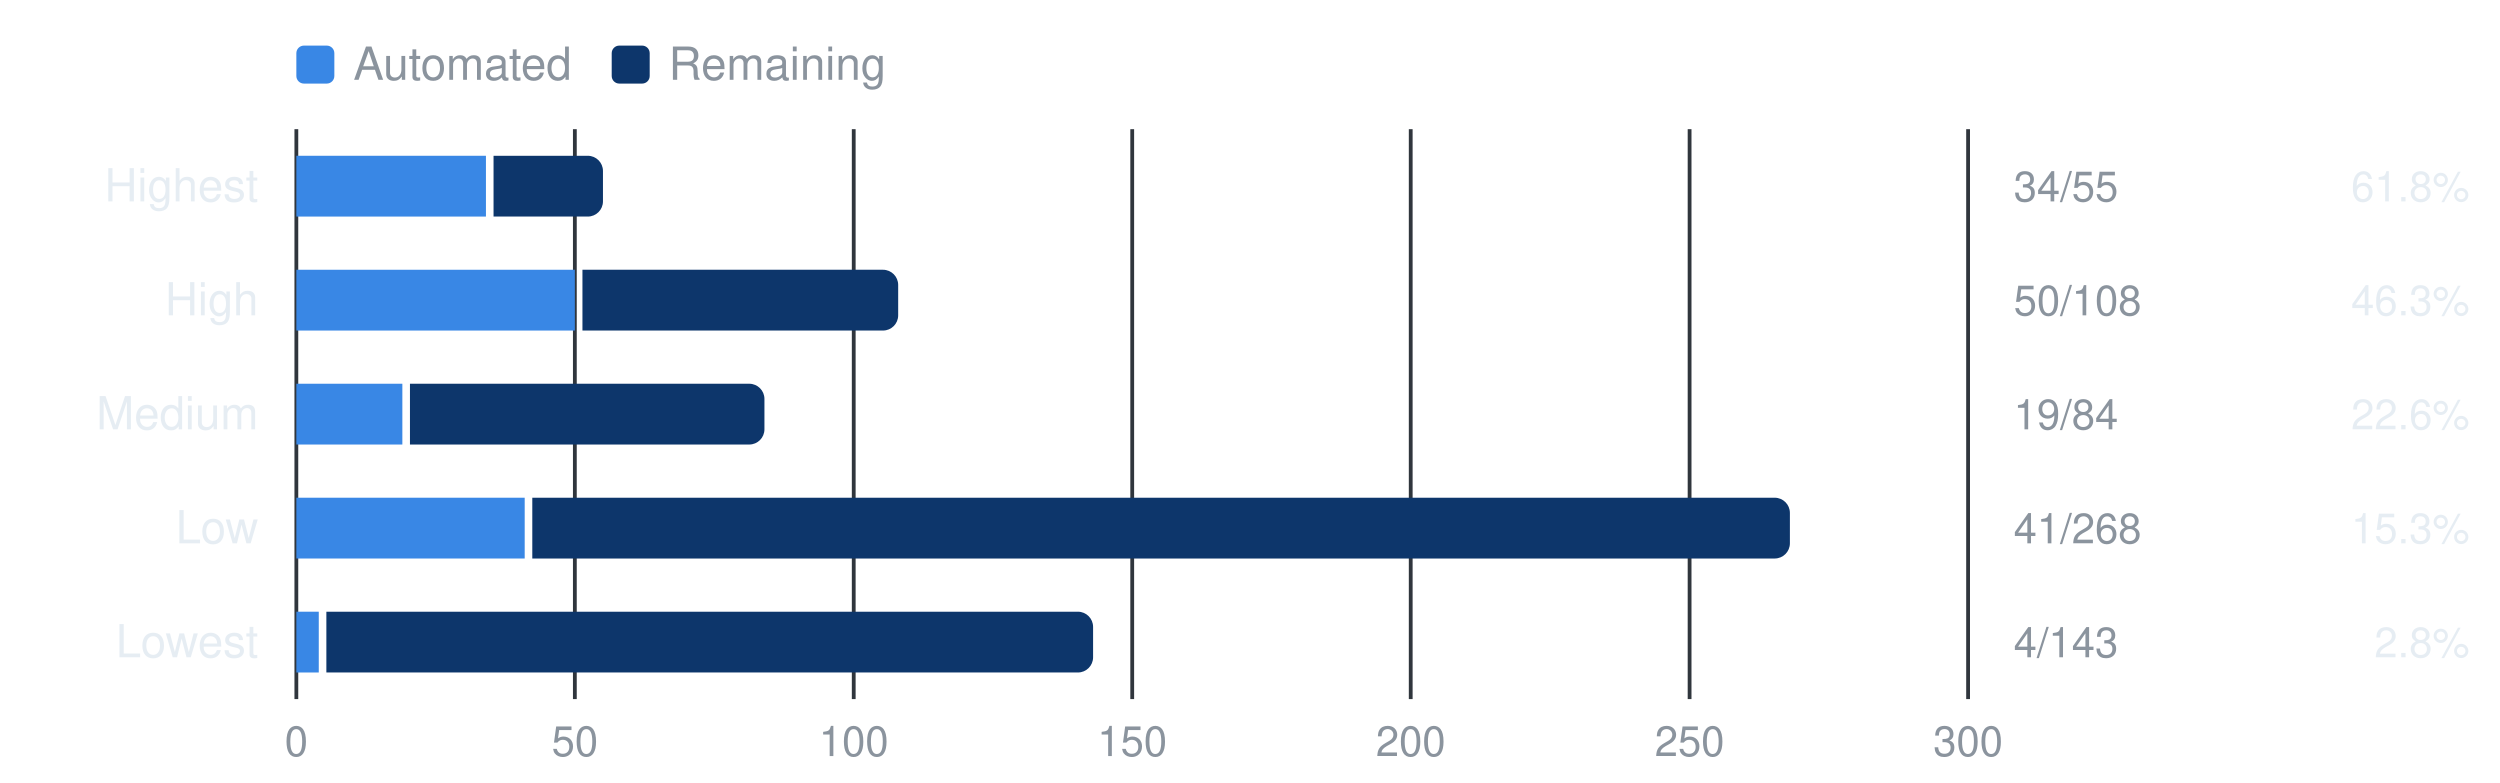
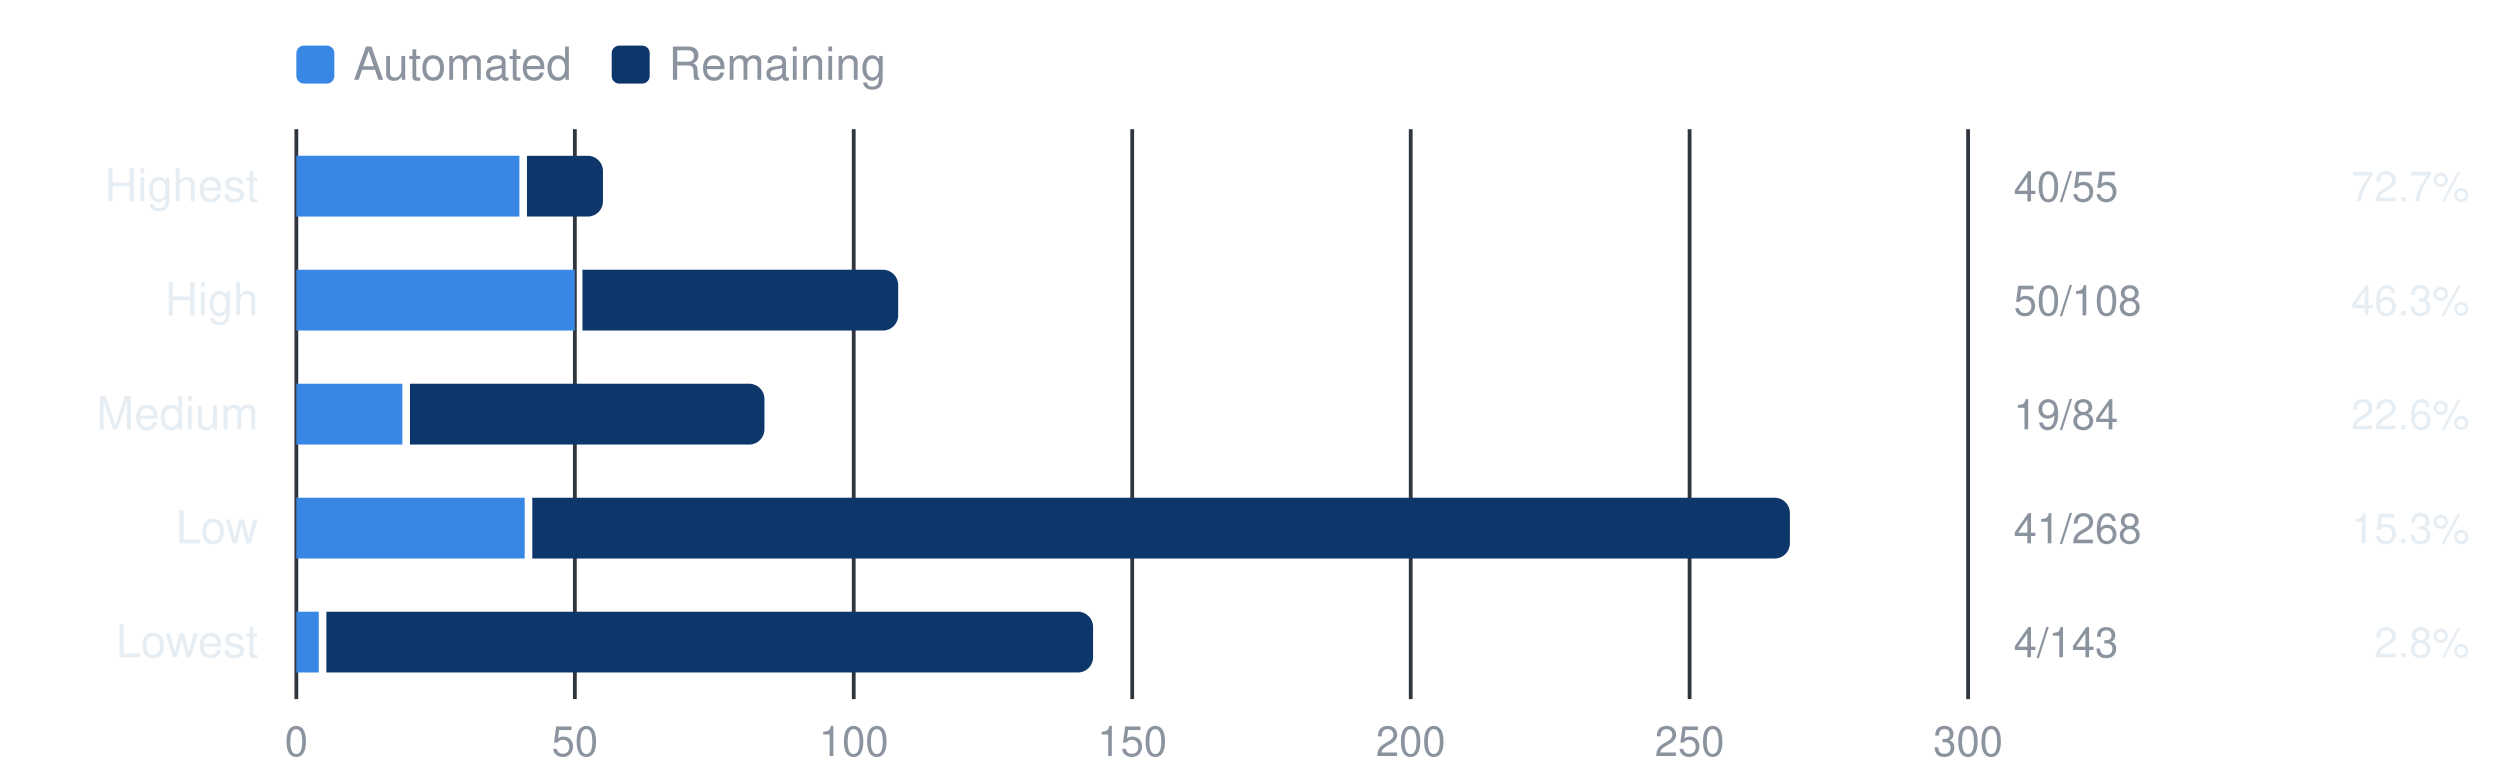
<svg xmlns="http://www.w3.org/2000/svg" width="658" height="206" viewBox="0 0 658 206" role="img" aria-label="Automated versus remaining conda CLI test cases, by priority">
  <g font-family="-apple-system,BlinkMacSystemFont,Segoe UI,Helvetica,Arial,sans-serif" font-size="12">
    <rect x="78" y="12" width="10" height="10" rx="2" fill="#3987e5" />
    <text x="93" y="21" fill="#8b949e">Automated</text>
    <rect x="161" y="12" width="10" height="10" rx="2" fill="#0d366b" />
    <text x="176" y="21" fill="#8b949e">Remaining</text>
    <line x1="78.0" y1="34" x2="78.0" y2="184" stroke="#30363d" stroke-width="1" />
    <text x="78.0" y="199" fill="#8b949e" font-size="11" text-anchor="middle">0</text>
    <line x1="151.3" y1="34" x2="151.3" y2="184" stroke="#30363d" stroke-width="1" />
    <text x="151.3" y="199" fill="#8b949e" font-size="11" text-anchor="middle">50</text>
    <line x1="224.7" y1="34" x2="224.7" y2="184" stroke="#30363d" stroke-width="1" />
    <text x="224.7" y="199" fill="#8b949e" font-size="11" text-anchor="middle">100</text>
    <line x1="298.0" y1="34" x2="298.0" y2="184" stroke="#30363d" stroke-width="1" />
    <text x="298.0" y="199" fill="#8b949e" font-size="11" text-anchor="middle">150</text>
    <line x1="371.3" y1="34" x2="371.3" y2="184" stroke="#30363d" stroke-width="1" />
    <text x="371.3" y="199" fill="#8b949e" font-size="11" text-anchor="middle">200</text>
    <line x1="444.7" y1="34" x2="444.7" y2="184" stroke="#30363d" stroke-width="1" />
    <text x="444.7" y="199" fill="#8b949e" font-size="11" text-anchor="middle">250</text>
    <line x1="518.0" y1="34" x2="518.0" y2="184" stroke="#30363d" stroke-width="1" />
    <text x="518.0" y="199" fill="#8b949e" font-size="11" text-anchor="middle">300</text>
    <text x="68" y="53.0" fill="#e6edf3" text-anchor="end">Highest</text>
-     <path d="M78.0,41.0h49.9v16.0h-49.9z" fill="#3987e5" />
-     <path d="M129.9,41.0H154.7A4,4 0 0 1 158.7,45.0V53.0A4,4 0 0 1 154.7,57.0H129.9z" fill="#0d366b" />
-     <text x="530" y="53.0" fill="#8b949e" font-size="11">34/55</text>
-     <text x="650" y="53.0" fill="#e6edf3" font-size="11" text-anchor="end">61.8%</text>
+     <path d="M78.0,41.0h58.7v16.0h-58.7z" fill="#3987e5" />
+     <path d="M138.7,41.0H154.7A4,4 0 0 1 158.7,45.0V53.0A4,4 0 0 1 154.7,57.0H138.7z" fill="#0d366b" />
+     <text x="530" y="53.0" fill="#8b949e" font-size="11">40/55</text>
+     <text x="650" y="53.0" fill="#e6edf3" font-size="11" text-anchor="end">72.7%</text>
    <text x="68" y="83.0" fill="#e6edf3" text-anchor="end">High</text>
    <path d="M78.0,71.0h73.3v16.0h-73.3z" fill="#3987e5" />
    <path d="M153.3,71.0H232.4A4,4 0 0 1 236.4,75.0V83.0A4,4 0 0 1 232.4,87.0H153.3z" fill="#0d366b" />
    <text x="530" y="83.0" fill="#8b949e" font-size="11">50/108</text>
    <text x="650" y="83.0" fill="#e6edf3" font-size="11" text-anchor="end">46.3%</text>
    <text x="68" y="113.0" fill="#e6edf3" text-anchor="end">Medium</text>
    <path d="M78.0,101.0h27.9v16.0h-27.9z" fill="#3987e5" />
    <path d="M107.9,101.0H197.2A4,4 0 0 1 201.2,105.0V113.0A4,4 0 0 1 197.2,117.0H107.9z" fill="#0d366b" />
    <text x="530" y="113.0" fill="#8b949e" font-size="11">19/84</text>
    <text x="650" y="113.0" fill="#e6edf3" font-size="11" text-anchor="end">22.6%</text>
    <text x="68" y="143.0" fill="#e6edf3" text-anchor="end">Low</text>
    <path d="M78.0,131.0h60.1v16.0h-60.1z" fill="#3987e5" />
    <path d="M140.1,131.0H467.1A4,4 0 0 1 471.1,135.0V143.0A4,4 0 0 1 467.1,147.0H140.1z" fill="#0d366b" />
    <text x="530" y="143.0" fill="#8b949e" font-size="11">41/268</text>
    <text x="650" y="143.0" fill="#e6edf3" font-size="11" text-anchor="end">15.3%</text>
    <text x="68" y="173.0" fill="#e6edf3" text-anchor="end">Lowest</text>
    <path d="M78.0,161.0h5.9v16.0h-5.9z" fill="#3987e5" />
    <path d="M85.9,161.0H283.7A4,4 0 0 1 287.7,165.0V173.0A4,4 0 0 1 283.7,177.0H85.9z" fill="#0d366b" />
    <text x="530" y="173.0" fill="#8b949e" font-size="11">4/143</text>
    <text x="650" y="173.0" fill="#e6edf3" font-size="11" text-anchor="end">2.8%</text>
  </g>
</svg>
